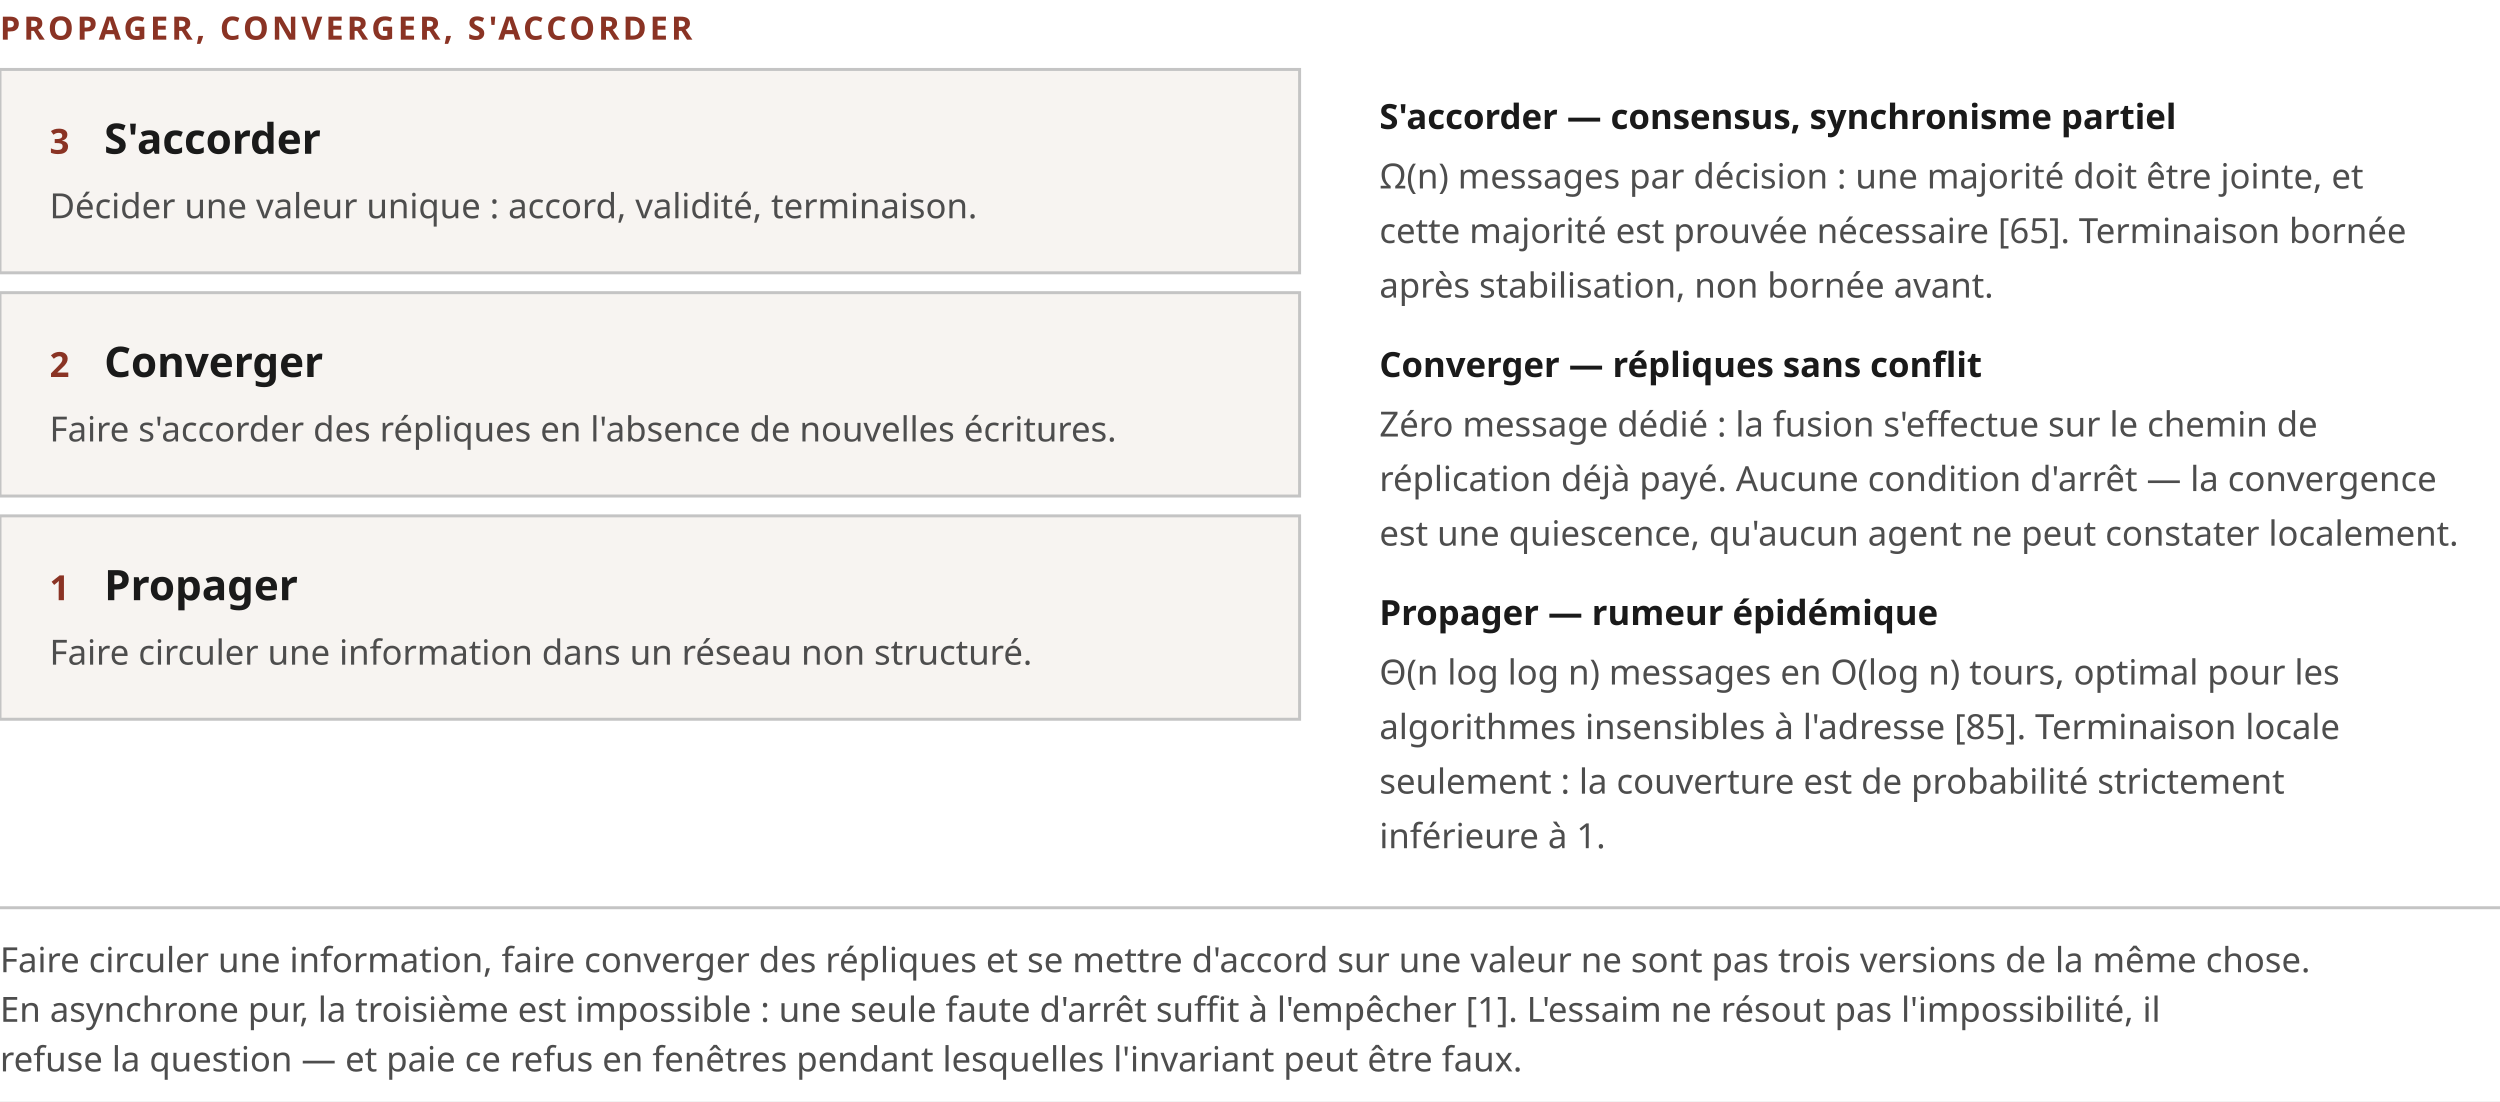
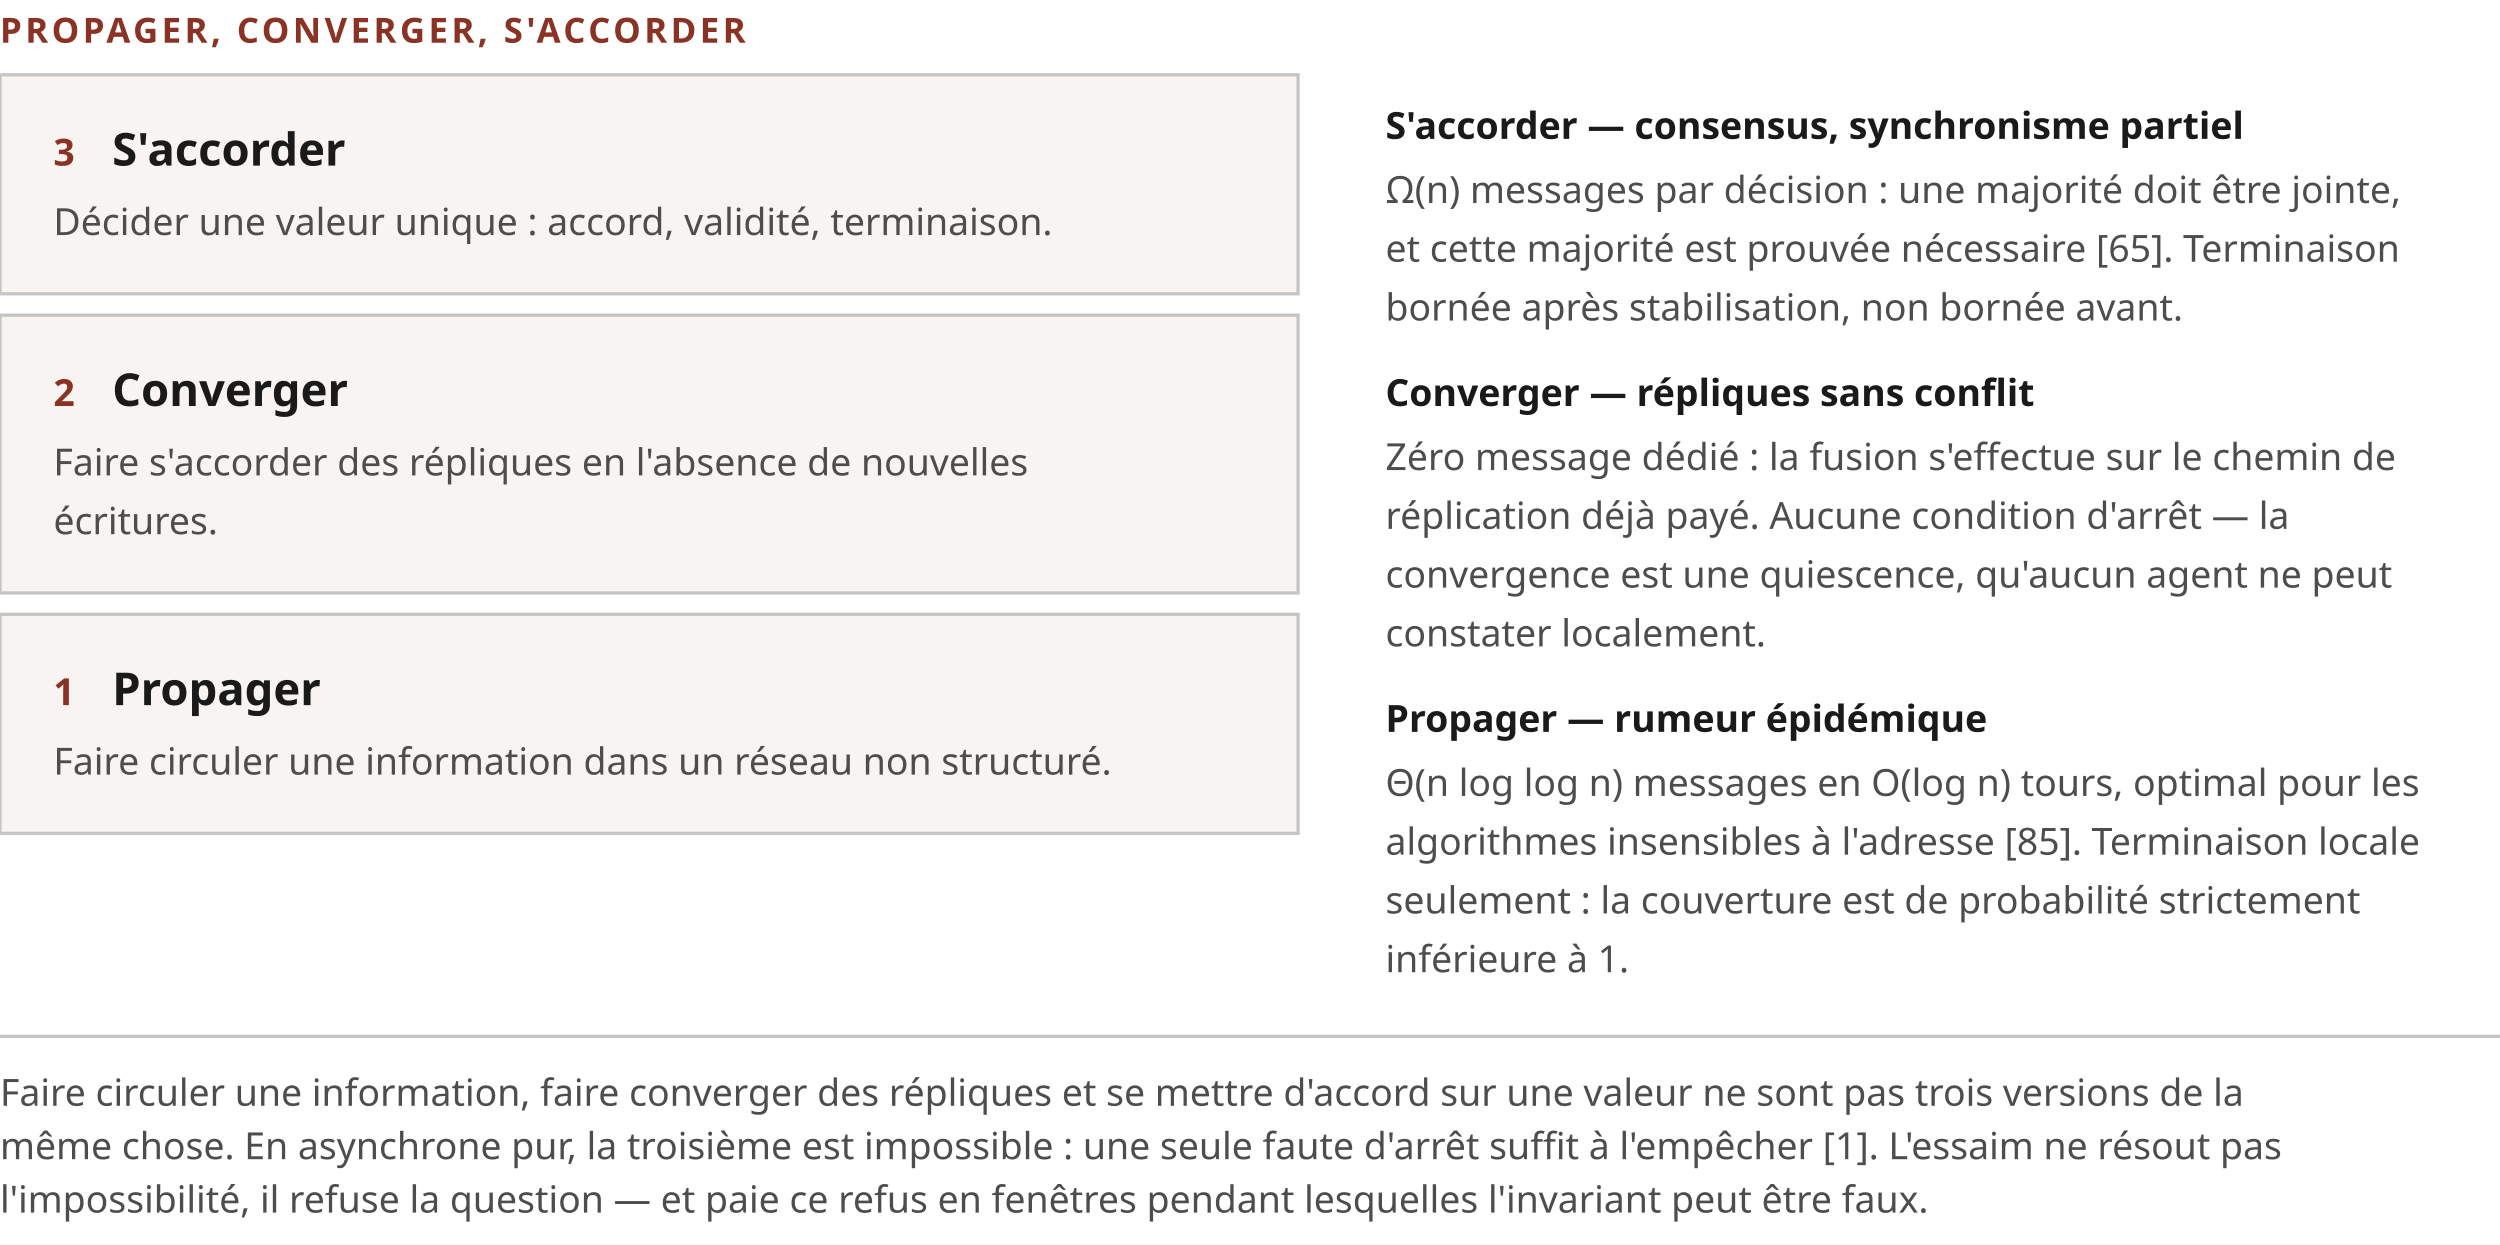
- <svg xmlns="http://www.w3.org/2000/svg" viewBox="0 0 504 222" width="504" height="222" role="img" aria-label="Pile de trois regimes de coordination : propager, converger, s'accorder, avec leur cout.">
+ <svg xmlns="http://www.w3.org/2000/svg" viewBox="0 0 468 233" width="468" height="233" role="img" aria-label="Pile de trois regimes de coordination : propager, converger, s'accorder, avec leur cout.">
  <defs>
    <style>
  .l      { font-family: Corbel, Candara, "Segoe UI", sans-serif; }
  .bande  { font-size: 8.5px; font-weight: 700; fill: #1A1A1A; }
  .rang   { font-size: 7px;   font-weight: 700; fill: #8A3324; }
  .titre  { font-size: 6.5px; font-weight: 700; fill: #8A3324; letter-spacing: .1em; }
  .titreg { font-size: 6.5px; font-weight: 700; fill: #767676; letter-spacing: .1em; }
  .ann    { font-size: 7px;   fill: #4D4D4D; }
  .annf   { font-size: 7px;   font-weight: 700; fill: #1A1A1A; }
  .renvoi { font-size: 6.2px; fill: #767676; }
  .chiffre{ font-size: 8px;   font-weight: 700; fill: #1A1A1A; }
  </style>
  </defs>
-   <rect x="0" y="0" width="504" height="222" fill="#FFFFFF" />
+   <rect x="0" y="0" width="468" height="233" fill="#FFFFFF" />
  <text class="l titre" x="0" y="8">PROPAGER, CONVERGER, S'ACCORDER</text>
-   <rect x="0" y="14" width="262" height="41" fill="#F7F4F1" stroke="#C4C4C4" stroke-width=".6" />
+   <rect x="0" y="14" width="243" height="41" fill="#F7F4F1" stroke="#C4C4C4" stroke-width=".6" />
  <text class="l rang" x="10" y="31">3</text>
  <text class="l bande" x="21" y="31">S'accorder</text>
  <text class="l ann" x="10" y="44">Décider une valeur unique : accord, validité, terminaison.</text>
-   <rect x="0" y="59" width="262" height="41" fill="#F7F4F1" stroke="#C4C4C4" stroke-width=".6" />
+   <rect x="0" y="59" width="243" height="52" fill="#F7F4F1" stroke="#C4C4C4" stroke-width=".6" />
  <text class="l rang" x="10" y="76">2</text>
  <text class="l bande" x="21" y="76">Converger</text>
-   <text class="l ann" x="10" y="89">Faire s'accorder des répliques en l'absence de nouvelles écritures.</text>
-   <rect x="0" y="104" width="262" height="41" fill="#F7F4F1" stroke="#C4C4C4" stroke-width=".6" />
-   <text class="l rang" x="10" y="121">1</text>
-   <text class="l bande" x="21" y="121">Propager</text>
-   <text class="l ann" x="10" y="134">Faire circuler une information dans un réseau non structuré.</text>
-   <text class="l annf" x="278.08" y="26">S'accorder — consensus, synchronisme partiel</text>
-   <text class="l ann" x="278.08" y="38">Ω(n) messages par décision : une majorité doit être jointe, et</text>
-   <text class="l ann" x="278.08" y="49">cette majorité est prouvée nécessaire [65]. Terminaison bornée</text>
-   <text class="l ann" x="278.08" y="60">après stabilisation, non bornée avant.</text>
-   <text class="l annf" x="278.08" y="76">Converger — répliques sans conflit</text>
-   <text class="l ann" x="278.08" y="88">Zéro message dédié : la fusion s'effectue sur le chemin de</text>
-   <text class="l ann" x="278.08" y="99">réplication déjà payé. Aucune condition d'arrêt — la convergence</text>
-   <text class="l ann" x="278.08" y="110">est une quiescence, qu'aucun agent ne peut constater localement.</text>
-   <text class="l annf" x="278.08" y="126">Propager — rumeur épidémique</text>
-   <text class="l ann" x="278.08" y="138">Θ(n log log n) messages en O(log n) tours, optimal pour les</text>
-   <text class="l ann" x="278.08" y="149">algorithmes insensibles à l'adresse [85]. Terminaison locale</text>
-   <text class="l ann" x="278.08" y="160">seulement : la couverture est de probabilité strictement</text>
-   <text class="l ann" x="278.08" y="171">inférieure à 1.</text>
-   <path d="M 0 183 H 504" fill="none" stroke="#C4C4C4" stroke-width=".6" />
-   <text class="l ann" x="0" y="196">Faire circuler une information, faire converger des répliques et se mettre d'accord sur une valeur ne sont pas trois versions de la même chose.</text>
-   <text class="l ann" x="0" y="206">En asynchrone pur, la troisième est impossible : une seule faute d'arrêt suffit à l'empêcher [1]. L'essaim ne résout pas l'impossibilité, il</text>
-   <text class="l ann" x="0" y="216">refuse la question — et paie ce refus en fenêtres pendant lesquelles l'invariant peut être faux.</text>
+   <text class="l ann" x="10" y="89">Faire s'accorder des répliques en l'absence de nouvelles</text>
+   <text class="l ann" x="10" y="100">écritures.</text>
+   <rect x="0" y="115" width="243" height="41" fill="#F7F4F1" stroke="#C4C4C4" stroke-width=".6" />
+   <text class="l rang" x="10" y="132">1</text>
+   <text class="l bande" x="21" y="132">Propager</text>
+   <text class="l ann" x="10" y="145">Faire circuler une information dans un réseau non structuré.</text>
+   <text class="l annf" x="259.36" y="26">S'accorder — consensus, synchronisme partiel</text>
+   <text class="l ann" x="259.36" y="38">Ω(n) messages par décision : une majorité doit être jointe,</text>
+   <text class="l ann" x="259.36" y="49">et cette majorité est prouvée nécessaire [65]. Terminaison</text>
+   <text class="l ann" x="259.36" y="60">bornée après stabilisation, non bornée avant.</text>
+   <text class="l annf" x="259.36" y="76">Converger — répliques sans conflit</text>
+   <text class="l ann" x="259.36" y="88">Zéro message dédié : la fusion s'effectue sur le chemin de</text>
+   <text class="l ann" x="259.36" y="99">réplication déjà payé. Aucune condition d'arrêt — la</text>
+   <text class="l ann" x="259.36" y="110">convergence est une quiescence, qu'aucun agent ne peut</text>
+   <text class="l ann" x="259.36" y="121">constater localement.</text>
+   <text class="l annf" x="259.36" y="137">Propager — rumeur épidémique</text>
+   <text class="l ann" x="259.36" y="149">Θ(n log log n) messages en O(log n) tours, optimal pour les</text>
+   <text class="l ann" x="259.36" y="160">algorithmes insensibles à l'adresse [85]. Terminaison locale</text>
+   <text class="l ann" x="259.36" y="171">seulement : la couverture est de probabilité strictement</text>
+   <text class="l ann" x="259.36" y="182">inférieure à 1.</text>
+   <path d="M 0 194 H 468" fill="none" stroke="#C4C4C4" stroke-width=".6" />
+   <text class="l ann" x="0" y="207">Faire circuler une information, faire converger des répliques et se mettre d'accord sur une valeur ne sont pas trois versions de la</text>
+   <text class="l ann" x="0" y="217">même chose. En asynchrone pur, la troisième est impossible : une seule faute d'arrêt suffit à l'empêcher [1]. L'essaim ne résout pas</text>
+   <text class="l ann" x="0" y="227">l'impossibilité, il refuse la question — et paie ce refus en fenêtres pendant lesquelles l'invariant peut être faux.</text>
</svg>
